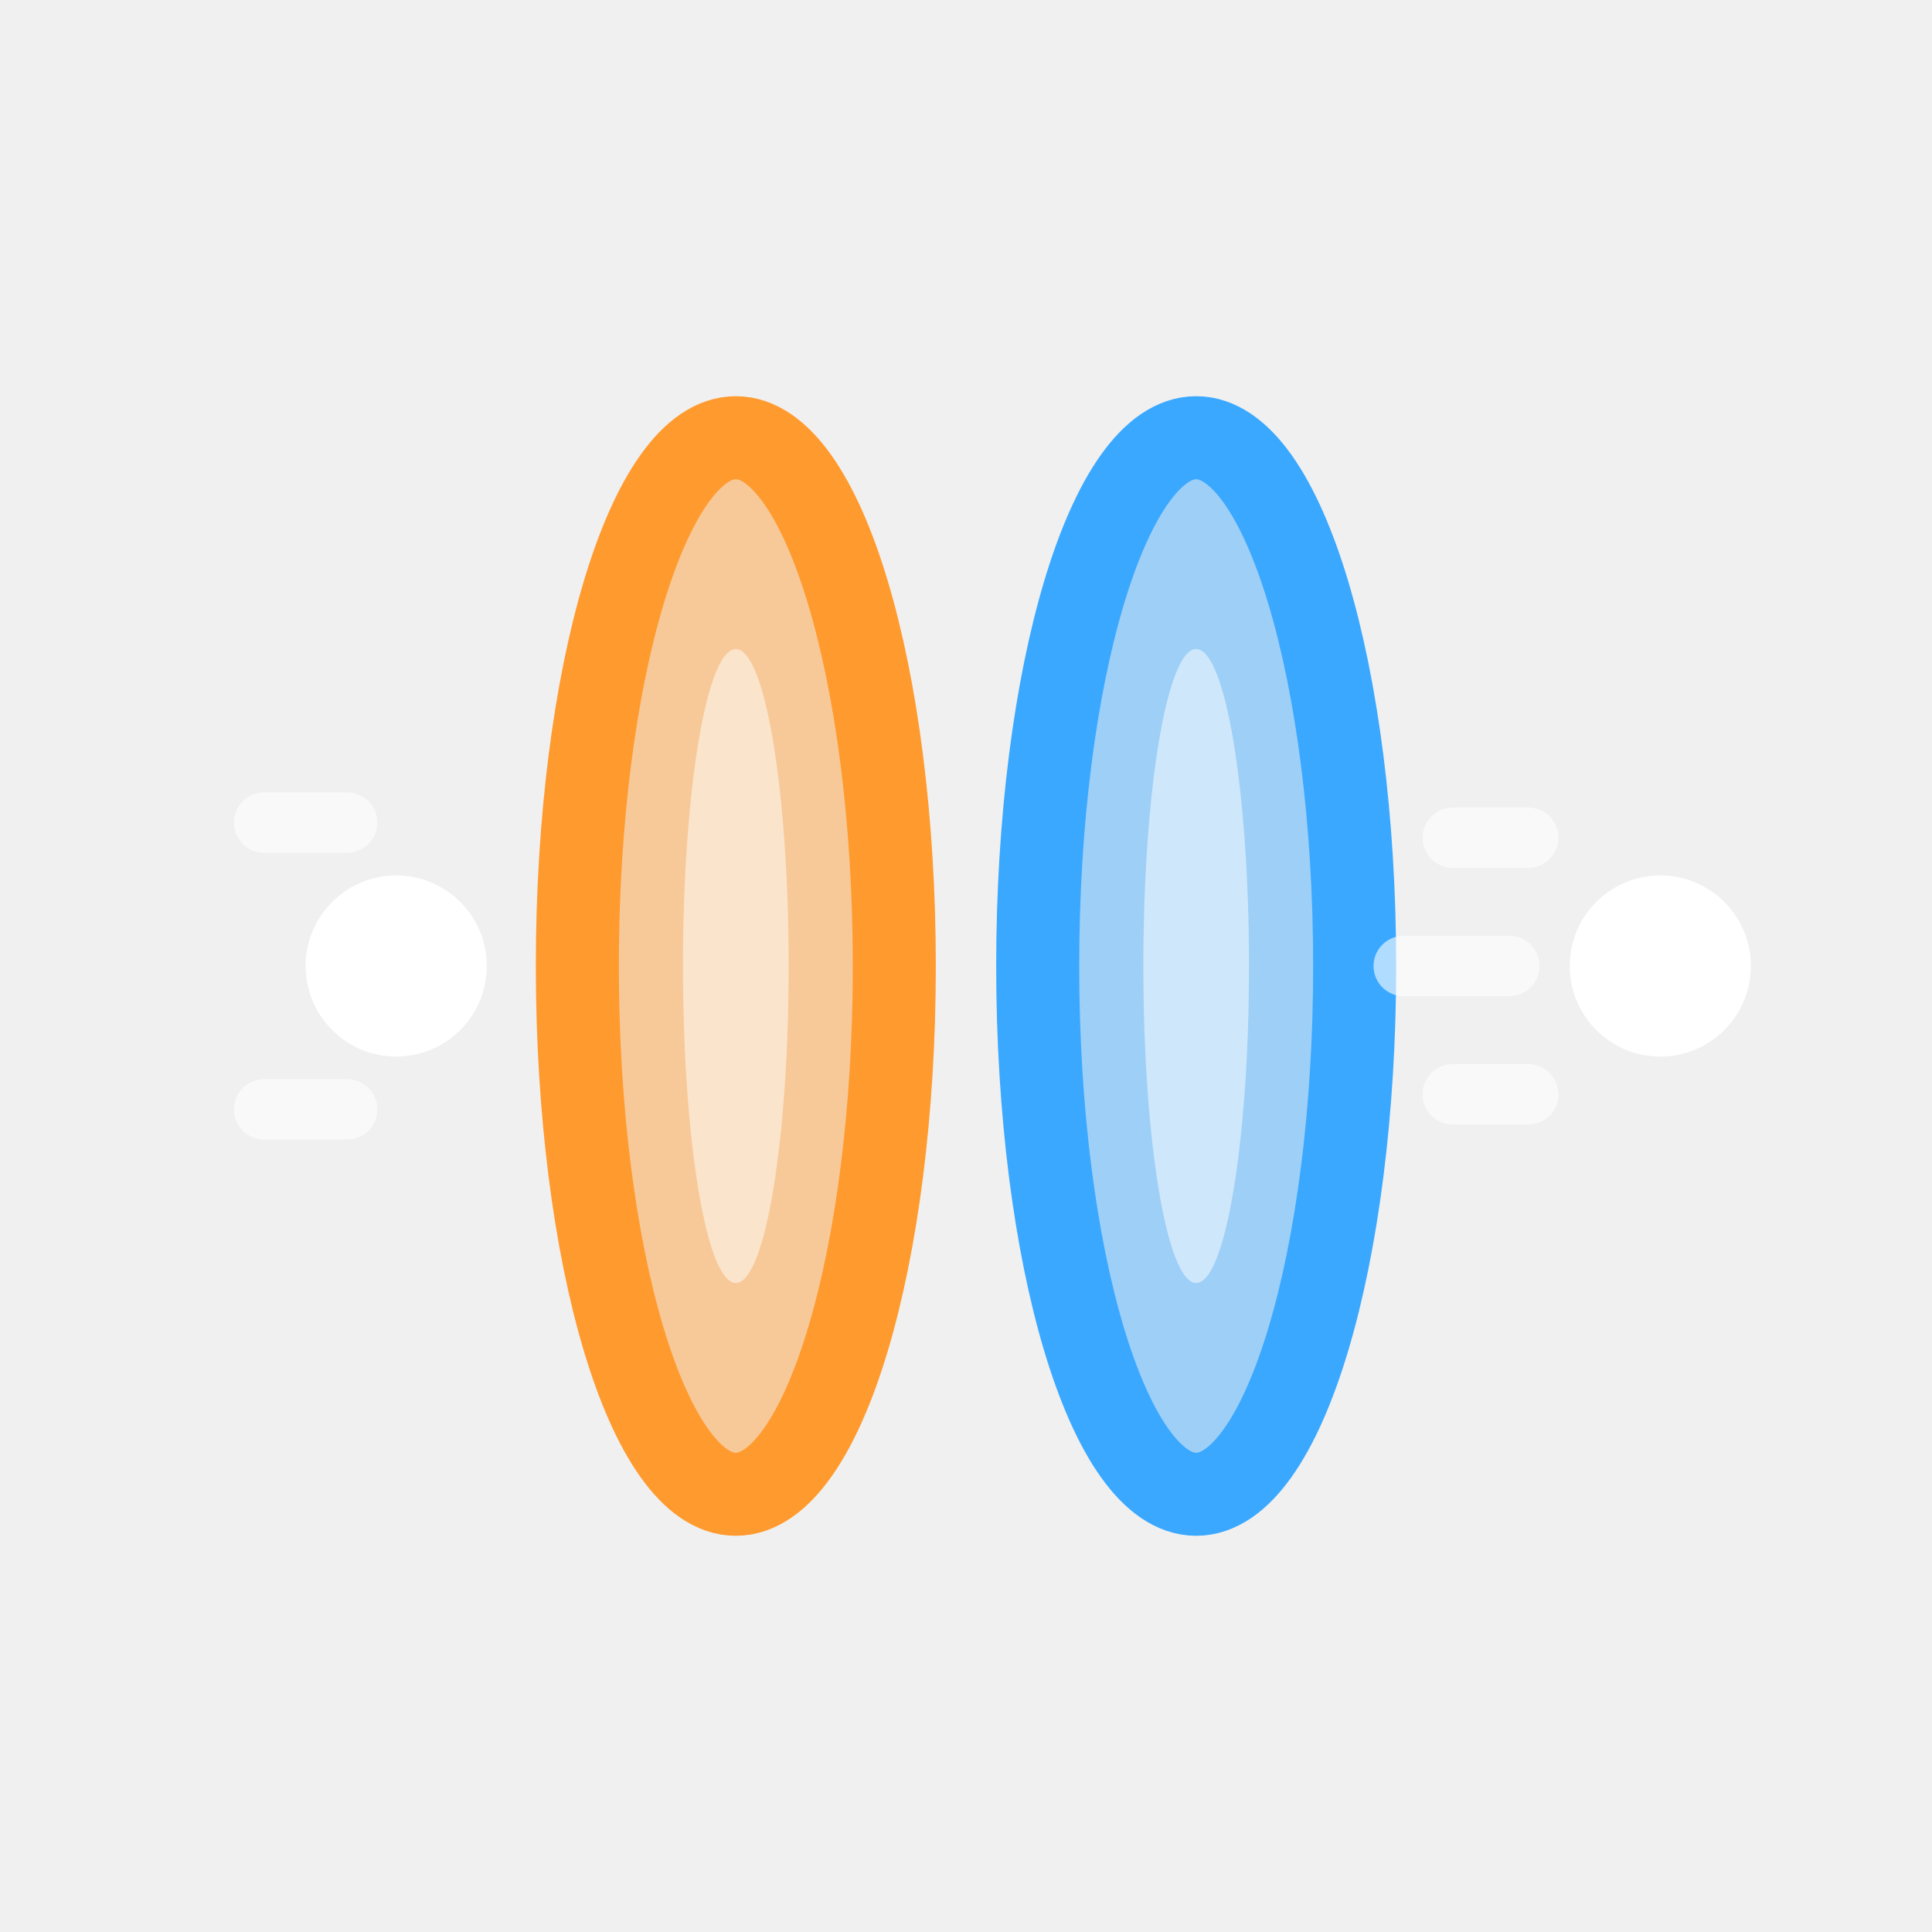
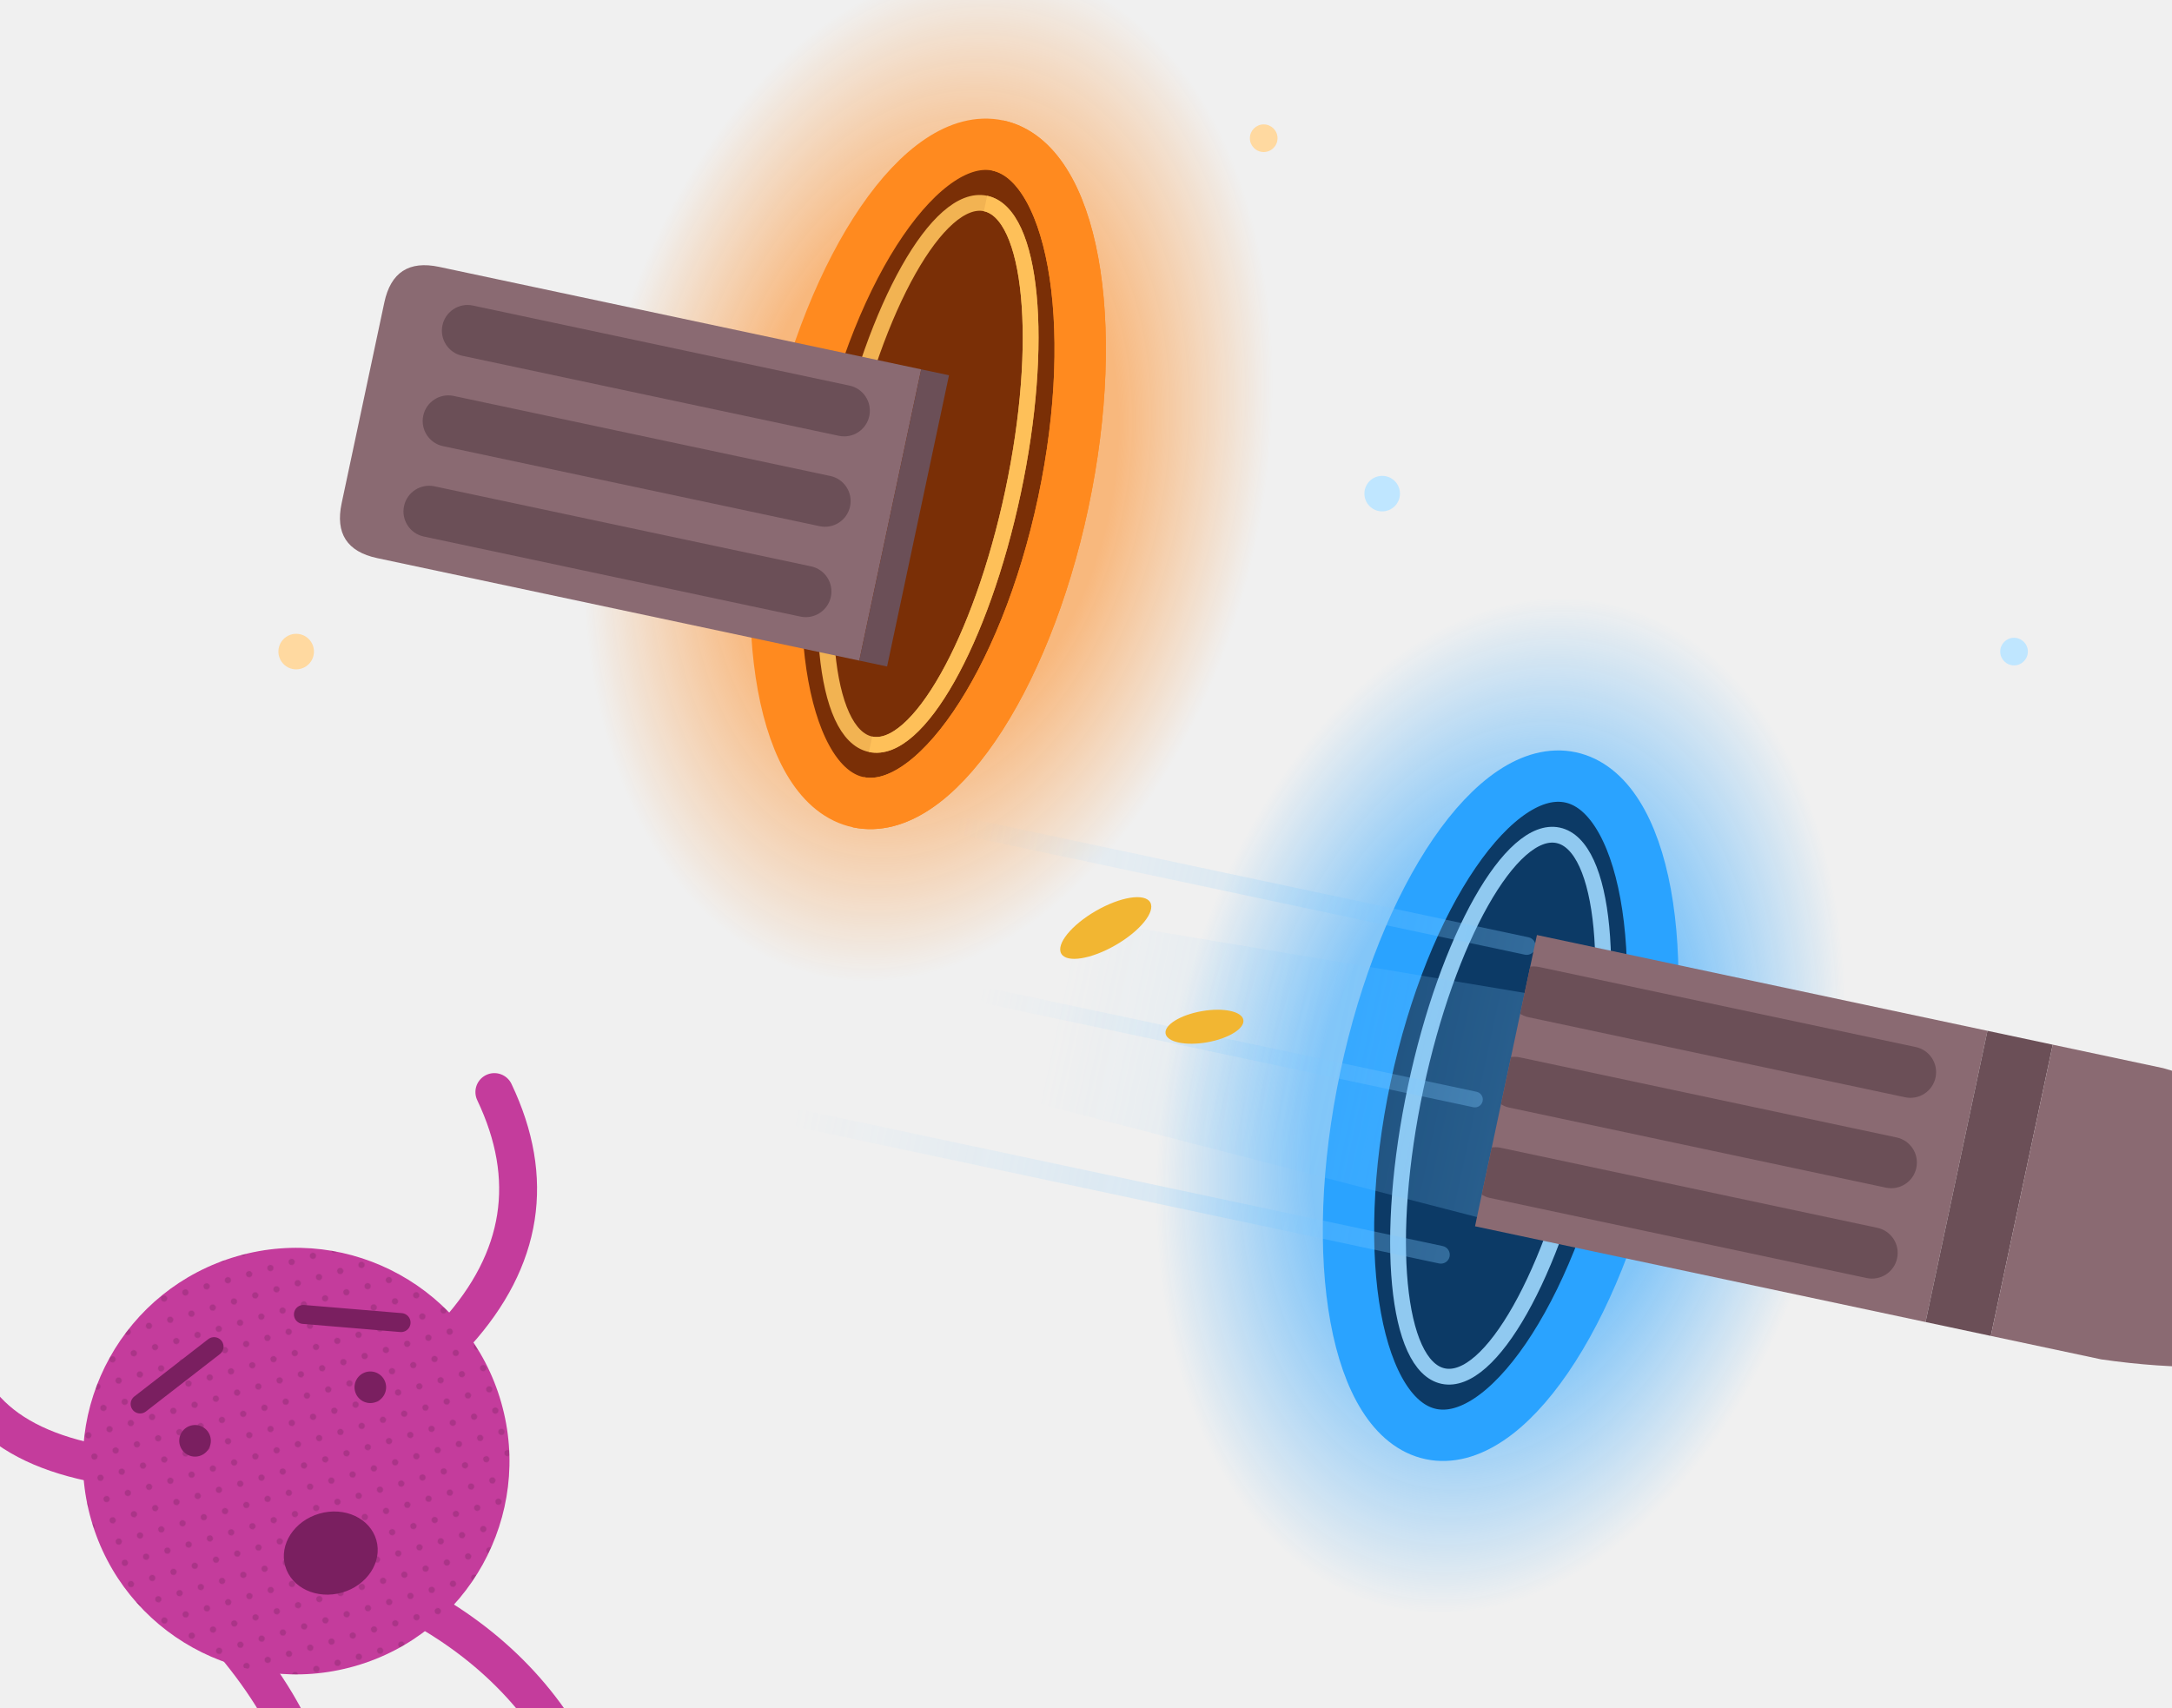
- <svg xmlns="http://www.w3.org/2000/svg" width="512" height="512" viewBox="0 0 512 512">
-   <ellipse cx="195" cy="256" rx="42" ry="140" fill="#ff9a2e" fill-opacity="0.45" stroke="#ff9a2e" stroke-width="22" />
-   <ellipse cx="195" cy="256" rx="14" ry="84" fill="#fff" fill-opacity="0.5" />
-   <ellipse cx="317" cy="256" rx="42" ry="140" fill="#3aa8ff" fill-opacity="0.45" stroke="#3aa8ff" stroke-width="22" />
-   <ellipse cx="317" cy="256" rx="14" ry="84" fill="#fff" fill-opacity="0.5" />
-   <circle cx="105" cy="256" r="24" fill="#fff" />
-   <g stroke="#fff" stroke-width="16" stroke-linecap="round" stroke-opacity="0.6">
-     <path d="M70 218 H 92" />
-     <path d="M70 294 H 92" />
+ <svg xmlns="http://www.w3.org/2000/svg" width="1100" height="865" viewBox="0 0 1100 865">
+   <defs>
+     <pattern id="dots" width="14" height="14" patternUnits="userSpaceOnUse">
+       <circle cx="4" cy="4" r="2" fill="#000" opacity="0.13" />
+     </pattern>
+     <radialGradient id="gO">
+       <stop offset="0.55" stop-color="#ff8a1f" stop-opacity="0.55" />
+       <stop offset="1" stop-color="#ff8a1f" stop-opacity="0" />
+     </radialGradient>
+     <radialGradient id="gB">
+       <stop offset="0.55" stop-color="#2aa3ff" stop-opacity="0.55" />
+       <stop offset="1" stop-color="#2aa3ff" stop-opacity="0" />
+     </radialGradient>
+     <linearGradient id="streak" x1="0" x2="1" y1="0" y2="0">
+       <stop offset="0" stop-color="#7cc8ff" stop-opacity="0" />
+       <stop offset="1" stop-color="#7cc8ff" stop-opacity="0.35" />
+     </linearGradient>
+     <clipPath id="inO">
+       <rect x="-300" y="-300" width="770" height="1500" transform="rotate(12 470 240)" />
+     </clipPath>
+     <clipPath id="outB">
+       <rect x="760" y="-300" width="800" height="1500" transform="rotate(12 760 560)" />
+     </clipPath>
+     <g id="bullet">
+       <path d="M-170 -40 Q-170 -58 -152 -58 L40 -58 L40 58 L-152 58 Q-170 58 -170 40 Z" fill="#8a6a72" />
+       <rect x="-146" y="-46" width="170" height="20" rx="10" fill="#6b4f57" />
+       <rect x="-146" y="-10" width="170" height="20" rx="10" fill="#6b4f57" />
+       <rect x="-146" y="26" width="170" height="20" rx="10" fill="#6b4f57" />
+       <rect x="40" y="-58" width="26" height="116" fill="#6b4f57" />
+       <path d="M66 -58 L110 -58 Q200 -52 235 0 Q200 52 110 58 L66 58 Z" fill="#8a6a72" />
+     </g>
+   </defs>
+   <g transform="rotate(12 470 240)">
+     <ellipse cx="470" cy="240" rx="170" ry="260" fill="url(#gO)" />
+     <ellipse cx="470" cy="240" rx="70" ry="170" fill="#7a2f06" />
+     <ellipse cx="470" cy="240" rx="70" ry="170" fill="none" stroke="#ff8a1f" stroke-width="26" />
+     <ellipse cx="470" cy="240" rx="44" ry="140" fill="none" stroke="#ffc15a" stroke-width="8" opacity="0.9" />
  </g>
-   <circle cx="440" cy="256" r="24" fill="#fff" />
-   <g stroke="#fff" stroke-width="16" stroke-linecap="round" stroke-opacity="0.6">
-     <path d="M372 256 H 400" />
-     <path d="M385 222 H 405" />
-     <path d="M385 290 H 405" />
+   <g clip-path="url(#inO)">
+     <g transform="translate(400 250) rotate(12) scale(1.3)">
+       <use href="#bullet" />
+     </g>
+   </g>
+   <g transform="rotate(12 470 240)">
+     <path d="M470 70 A70 170 0 0 1 470 410" fill="none" stroke="#ff8a1f" stroke-width="26" />
+     <path d="M470 100 A44 140 0 0 1 470 380" fill="none" stroke="#ffc15a" stroke-width="8" opacity="0.9" />
+   </g>
+   <g transform="rotate(12 760 560)">
+     <ellipse cx="760" cy="560" rx="170" ry="260" fill="url(#gB)" />
+     <ellipse cx="760" cy="560" rx="70" ry="170" fill="#0c3a66" />
+     <ellipse cx="760" cy="560" rx="70" ry="170" fill="none" stroke="#2aa3ff" stroke-width="26" />
+     <ellipse cx="760" cy="560" rx="44" ry="140" fill="none" stroke="#9fd8ff" stroke-width="8" opacity="0.9" />
+   </g>
+   <g transform="translate(790 566) rotate(12)">
+     <path d="M-260 -48 L60 -62 L60 62 L-260 48 Z" fill="url(#streak)" />
+     <rect x="-330" y="-86" width="300" height="9" rx="4.5" fill="url(#streak)" />
+     <rect x="-380" y="76" width="340" height="9" rx="4.5" fill="url(#streak)" />
+     <rect x="-300" y="-4" width="260" height="8" rx="4" fill="url(#streak)" />
+   </g>
+   <g clip-path="url(#outB)">
+     <g transform="translate(940 585) rotate(12) scale(1.3)">
+       <use href="#bullet" />
+     </g>
+   </g>
+   <g fill="#ffd9a0">
+     <circle cx="150" cy="330" r="9" />
+     <circle cx="640" cy="70" r="7" />
+   </g>
+   <g fill="#bfe6ff">
+     <circle cx="700" cy="250" r="9" />
+     <circle cx="1020" cy="330" r="7" />
+   </g>
+   <g fill="#f2b632">
+     <ellipse cx="560" cy="470" rx="26" ry="10" transform="rotate(-30 560 470)" />
+     <ellipse cx="610" cy="520" rx="20" ry="8" transform="rotate(-10 610 520)" />
+   </g>
+   <g transform="translate(150 740) rotate(-16) scale(0.8)">
+     <g stroke="#c43c9c" stroke-width="24" fill="none" stroke-linecap="round">
+       <path d="M-70 100 Q-30 190 -60 260" />
+       <path d="M50 110 Q110 170 120 250" />
+       <path d="M-125 -35 Q-210 -80 -180 -160" />
+       <path d="M120 -50 Q200 -100 185 -190" />
+     </g>
+     <circle r="135" fill="#c43c9c" />
+     <circle r="135" fill="url(#dots)" />
+     <g stroke="#7a1f60" stroke-width="12" fill="none" stroke-linecap="round">
+       <path d="M-85 -62 L-30 -84" />
+       <path d="M30 -88 L88 -66" />
+     </g>
+     <g fill="#7a1f60">
+       <circle cx="-58" cy="-30" r="10" />
+       <circle cx="58" cy="-32" r="10" />
+       <ellipse cx="5" cy="62" rx="30" ry="26" />
+     </g>
  </g>
</svg>
